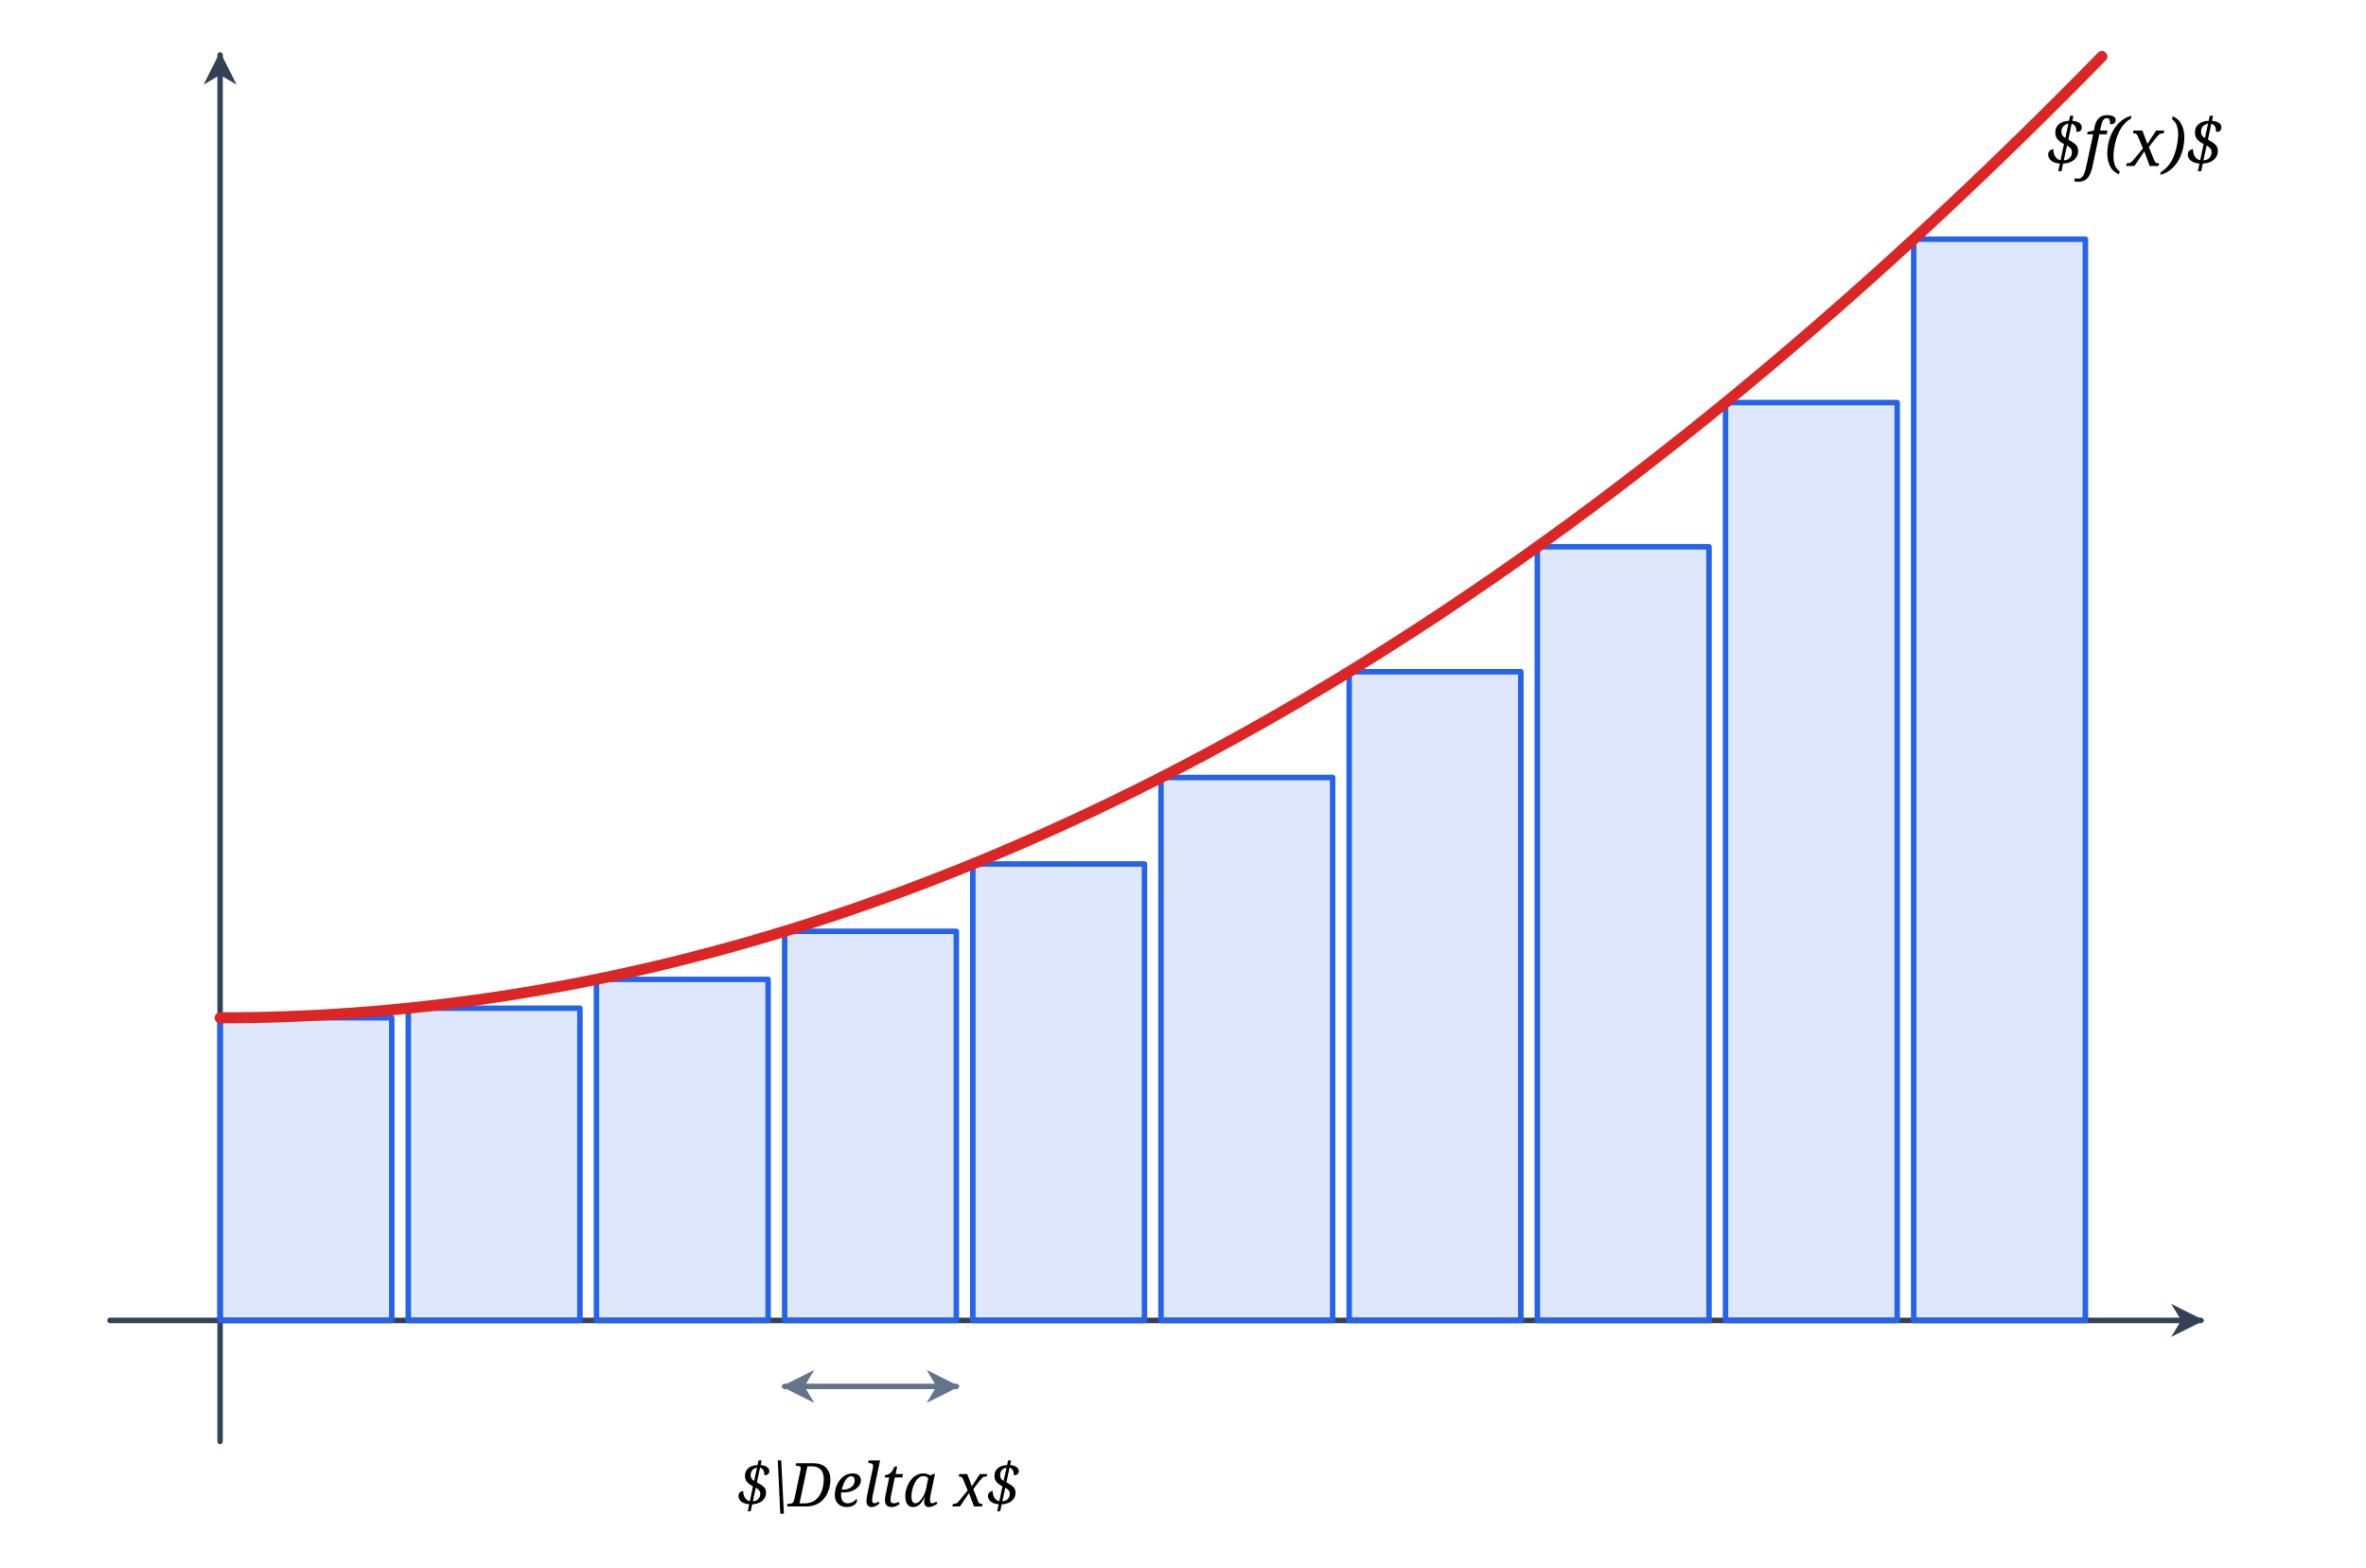
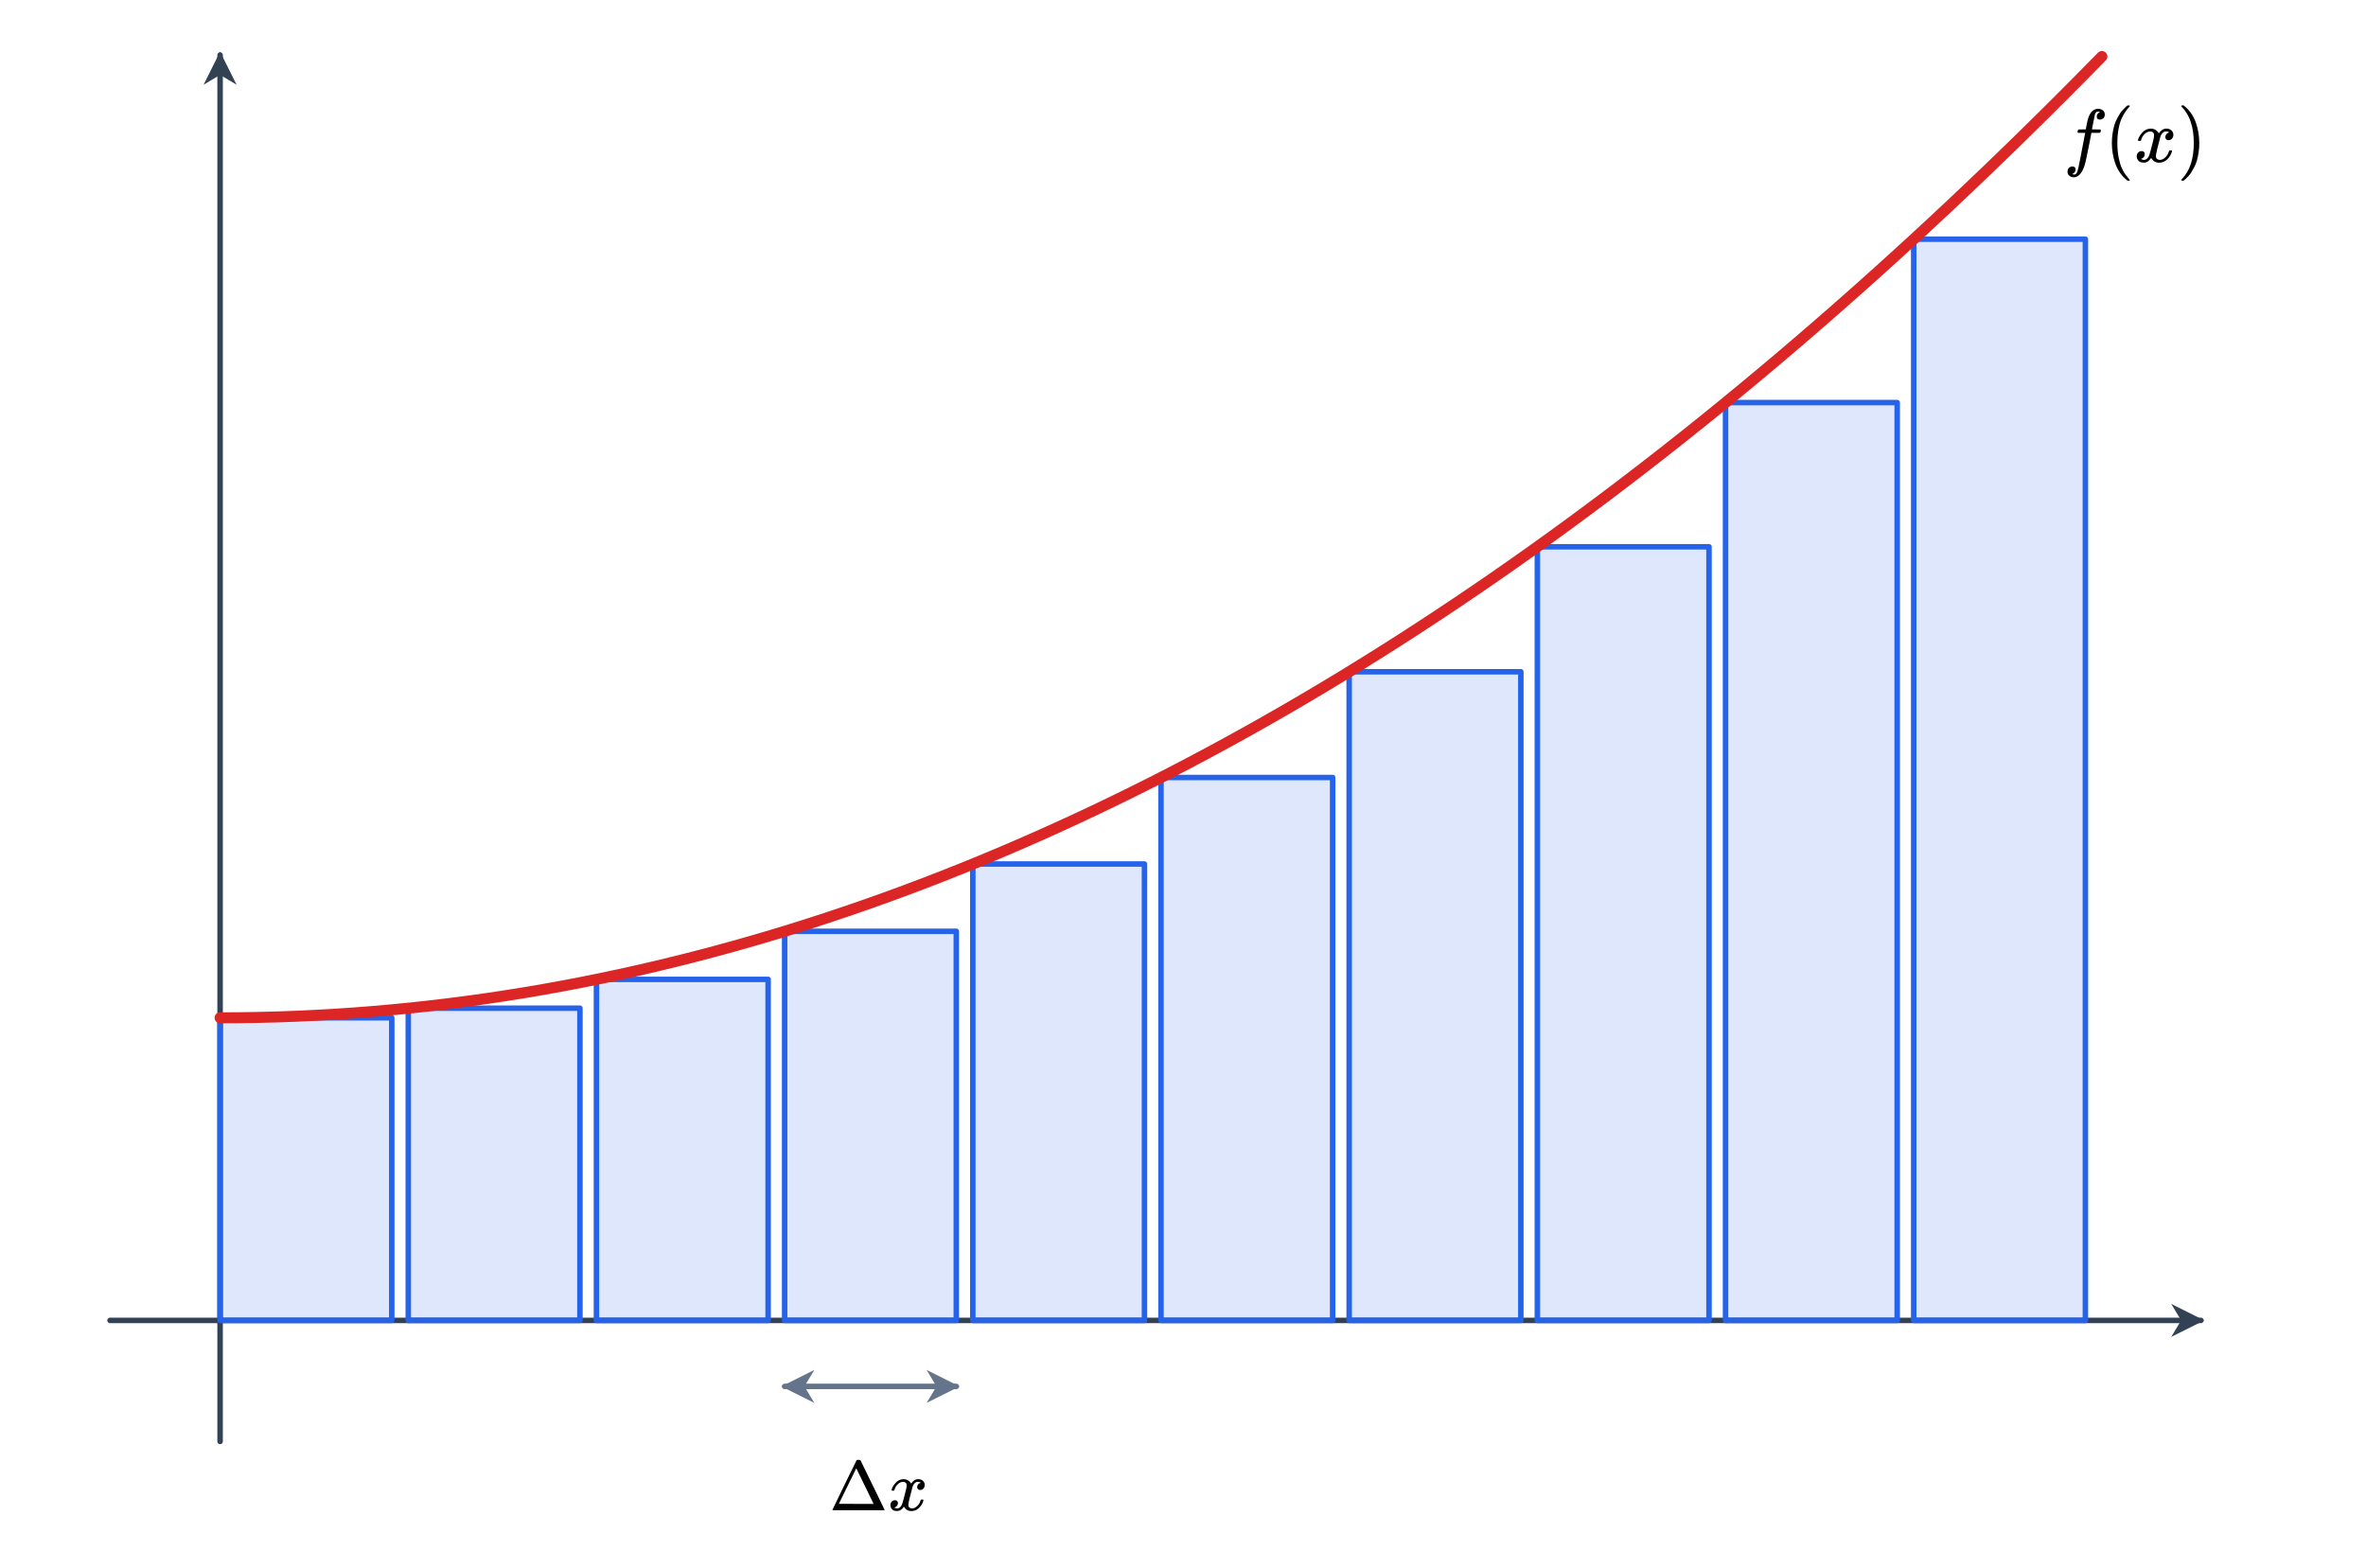
<svg xmlns="http://www.w3.org/2000/svg" width="430" height="285" viewBox="0 0 430 285">
  <defs>
    <marker markerWidth="6" markerHeight="6" viewBox="0 0 10 10" id="arrow-stealth-334155" refX="9" refY="5" orient="auto">
      <path d="M 0 0 L 10 5 L 0 10 L 3 5 z" fill="#334155" />
    </marker>
    <marker markerWidth="6" markerHeight="6" viewBox="0 0 10 10" id="arrow-stealth-64748b" refX="9" refY="5" orient="auto">
      <path d="M 0 0 L 10 5 L 0 10 L 3 5 z" fill="#64748b" />
    </marker>
    <marker markerWidth="6" markerHeight="6" viewBox="0 0 10 10" id="arrow-stealth-start-64748b" refX="1" refY="5" orient="auto">
      <path d="M 10 0 L 0 5 L 10 10 L 7 5 z" fill="#64748b" />
    </marker>
  </defs>
  <g>
    <path d="M 20 240 L 400 240" stroke="#334155" stroke-width="1" stroke-opacity="1" stroke-linecap="round" stroke-linejoin="round" fill="none" fill-opacity="1" opacity="1" marker-end="url(#arrow-stealth-334155)" />
  </g>
  <g>
    <path d="M 40 262 L 40 10" stroke="#334155" stroke-width="1" stroke-opacity="1" stroke-linecap="round" stroke-linejoin="round" fill="none" fill-opacity="1" opacity="1" marker-end="url(#arrow-stealth-334155)" />
  </g>
  <rect width="31.2" height="55" stroke="#2563eb" stroke-width="1" stroke-opacity="1" stroke-linecap="round" stroke-linejoin="round" fill="#2563eb" fill-opacity="0.15" opacity="1" x="40" y="185" />
  <rect width="31.2" height="56.747" stroke="#2563eb" stroke-width="1" stroke-opacity="1" stroke-linecap="round" stroke-linejoin="round" fill="#2563eb" fill-opacity="0.15" opacity="1" x="74.2" y="183.253" />
  <rect width="31.2" height="61.989" stroke="#2563eb" stroke-width="1" stroke-opacity="1" stroke-linecap="round" stroke-linejoin="round" fill="#2563eb" fill-opacity="0.15" opacity="1" x="108.4" y="178.011" />
  <rect width="31.2" height="70.725" stroke="#2563eb" stroke-width="1" stroke-opacity="1" stroke-linecap="round" stroke-linejoin="round" fill="#2563eb" fill-opacity="0.15" opacity="1" x="142.6" y="169.275" />
  <rect width="31.2" height="82.956" stroke="#2563eb" stroke-width="1" stroke-opacity="1" stroke-linecap="round" stroke-linejoin="round" fill="#2563eb" fill-opacity="0.15" opacity="1" x="176.8" y="157.044" />
  <rect width="31.2" height="98.681" stroke="#2563eb" stroke-width="1" stroke-opacity="1" stroke-linecap="round" stroke-linejoin="round" fill="#2563eb" fill-opacity="0.15" opacity="1" x="211" y="141.319" />
  <rect width="31.2" height="117.901" stroke="#2563eb" stroke-width="1" stroke-opacity="1" stroke-linecap="round" stroke-linejoin="round" fill="#2563eb" fill-opacity="0.15" opacity="1" x="245.2" y="122.099" />
  <rect width="31.2" height="140.615" stroke="#2563eb" stroke-width="1" stroke-opacity="1" stroke-linecap="round" stroke-linejoin="round" fill="#2563eb" fill-opacity="0.15" opacity="1" x="279.4" y="99.385" />
  <rect width="31.2" height="166.823" stroke="#2563eb" stroke-width="1" stroke-opacity="1" stroke-linecap="round" stroke-linejoin="round" fill="#2563eb" fill-opacity="0.15" opacity="1" x="313.6" y="73.177" />
  <rect width="31.2" height="196.526" stroke="#2563eb" stroke-width="1" stroke-opacity="1" stroke-linecap="round" stroke-linejoin="round" fill="#2563eb" fill-opacity="0.15" opacity="1" x="347.8" y="43.474" />
  <path d="M 40 185 L 43.455 184.982 L 46.909 184.929 L 50.364 184.84 L 53.818 184.715 L 57.273 184.554 L 60.727 184.358 L 64.182 184.126 L 67.636 183.859 L 71.091 183.556 L 74.545 183.217 L 78 182.843 L 81.455 182.433 L 84.909 181.987 L 88.364 181.506 L 91.818 180.989 L 95.273 180.436 L 98.727 179.848 L 102.182 179.224 L 105.636 178.564 L 109.091 177.869 L 112.545 177.138 L 116 176.372 L 119.455 175.569 L 122.909 174.732 L 126.364 173.858 L 129.818 172.949 L 133.273 172.004 L 136.727 171.024 L 140.182 170.007 L 143.636 168.956 L 147.091 167.868 L 150.545 166.745 L 154 165.586 L 157.455 164.392 L 160.909 163.162 L 164.364 161.896 L 167.818 160.595 L 171.273 159.258 L 174.727 157.885 L 178.182 156.477 L 181.636 155.033 L 185.091 153.553 L 188.545 152.038 L 192 150.487 L 195.455 148.9 L 198.909 147.278 L 202.364 145.62 L 205.818 143.926 L 209.273 142.197 L 212.727 140.432 L 216.182 138.632 L 219.636 136.795 L 223.091 134.924 L 226.545 133.016 L 230 131.073 L 233.455 129.094 L 236.909 127.08 L 240.364 125.029 L 243.818 122.944 L 247.273 120.822 L 250.727 118.665 L 254.182 116.472 L 257.636 114.244 L 261.091 111.98 L 264.545 109.68 L 268 107.345 L 271.455 104.974 L 274.909 102.567 L 278.364 100.125 L 281.818 97.647 L 285.273 95.133 L 288.727 92.584 L 292.182 89.999 L 295.636 87.378 L 299.091 84.722 L 302.545 82.03 L 306 79.303 L 309.455 76.54 L 312.909 73.741 L 316.364 70.906 L 319.818 68.036 L 323.273 65.13 L 326.727 62.189 L 330.182 59.212 L 333.636 56.199 L 337.091 53.15 L 340.545 50.066 L 344 46.946 L 347.455 43.791 L 350.909 40.6 L 354.364 37.373 L 357.818 34.111 L 361.273 30.813 L 364.727 27.479 L 368.182 24.11 L 371.636 20.705 L 375.091 17.264 L 378.545 13.788 L 382 10.276" stroke="#dc2626" stroke-width="2" stroke-opacity="1" stroke-linecap="round" stroke-linejoin="round" fill="none" fill-opacity="1" opacity="1" />
  <g>
    <path d="M 142.6 252 L 173.8 252" stroke="#64748b" stroke-width="1" stroke-opacity="1" stroke-linecap="round" stroke-linejoin="round" fill="none" fill-opacity="1" opacity="1" marker-end="url(#arrow-stealth-64748b)" marker-start="url(#arrow-stealth-start-64748b)" />
  </g>
-   <text text-anchor="middle" dominant-baseline="middle" x="159.7" y="270" font-family="serif" font-size="11" font-style="italic" fill="#000">$\Delta x$</text>
-   <text text-anchor="middle" dominant-baseline="middle" x="388" y="26" font-family="serif" font-size="12" font-style="italic" fill="#000">$f(x)$</text>
+   <svg x="150.7" y="265" width="18" height="10" overflow="visible">
+     <svg style="vertical-align: -0.025ex;" width="100%" height="100%" role="img" focusable="false" viewBox="0 -716 1405 727">
+       <g stroke="currentColor" fill="currentColor" stroke-width="0" transform="scale(1,-1)">
+         <g data-mml-node="math">
+           <g data-mml-node="mi">
+             <path data-c="394" d="M51 0Q46 4 46 7Q46 9 215 357T388 709Q391 716 416 716Q439 716 444 709Q447 705 616 357T786 7Q786 4 781 0H51ZM507 344L384 596L137 92L383 91H630Q630 93 507 344Z" />
+           </g>
+           <g data-mml-node="mi" transform="translate(833,0)">
+             <path data-c="1D465" d="M52 289Q59 331 106 386T222 442Q257 442 286 424T329 379Q371 442 430 442Q467 442 494 420T522 361Q522 332 508 314T481 292T458 288Q439 288 427 299T415 328Q415 374 465 391Q454 404 425 404Q412 404 406 402Q368 386 350 336Q290 115 290 78Q290 50 306 38T341 26Q378 26 414 59T463 140Q466 150 469 151T485 153H489Q504 153 504 145Q504 144 502 134Q486 77 440 33T333 -11Q263 -11 227 52Q186 -10 133 -10H127Q78 -10 57 16T35 71Q35 103 54 123T99 143Q142 143 142 101Q142 81 130 66T107 46T94 41L91 40Q91 39 97 36T113 29T132 26Q168 26 194 71Q203 87 217 139T245 247T261 313Q266 340 266 352Q266 380 251 392T217 404Q177 404 142 372T93 290Q91 281 88 280T72 278H58Q52 284 52 289Z" />
+           </g>
+         </g>
+       </g>
+     </svg>
+   </svg>
+   <svg x="375" y="19" width="26" height="14" overflow="visible">
+     <svg style="vertical-align: -0.566ex;" width="100%" height="100%" role="img" focusable="false" viewBox="0 -750 1900 1000">
+       <g stroke="currentColor" fill="currentColor" stroke-width="0" transform="scale(1,-1)">
+         <g data-mml-node="math">
+           <g data-mml-node="mi">
+             <path data-c="1D453" d="M118 -162Q120 -162 124 -164T135 -167T147 -168Q160 -168 171 -155T187 -126Q197 -99 221 27T267 267T289 382V385H242Q195 385 192 387Q188 390 188 397L195 425Q197 430 203 430T250 431Q298 431 298 432Q298 434 307 482T319 540Q356 705 465 705Q502 703 526 683T550 630Q550 594 529 578T487 561Q443 561 443 603Q443 622 454 636T478 657L487 662Q471 668 457 668Q445 668 434 658T419 630Q412 601 403 552T387 469T380 433Q380 431 435 431Q480 431 487 430T498 424Q499 420 496 407T491 391Q489 386 482 386T428 385H372L349 263Q301 15 282 -47Q255 -132 212 -173Q175 -205 139 -205Q107 -205 81 -186T55 -132Q55 -95 76 -78T118 -61Q162 -61 162 -103Q162 -122 151 -136T127 -157L118 -162Z" />
+           </g>
+           <g data-mml-node="mo" transform="translate(550,0)">
+             <path data-c="28" d="M94 250Q94 319 104 381T127 488T164 576T202 643T244 695T277 729T302 750H315H319Q333 750 333 741Q333 738 316 720T275 667T226 581T184 443T167 250T184 58T225 -81T274 -167T316 -220T333 -241Q333 -250 318 -250H315H302L274 -226Q180 -141 137 -14T94 250Z" />
+           </g>
+           <g data-mml-node="mi" transform="translate(939,0)">
+             <path data-c="1D465" d="M52 289Q59 331 106 386T222 442Q257 442 286 424T329 379Q371 442 430 442Q467 442 494 420T522 361Q522 332 508 314T481 292T458 288Q439 288 427 299T415 328Q415 374 465 391Q454 404 425 404Q412 404 406 402Q368 386 350 336Q290 115 290 78Q290 50 306 38T341 26Q378 26 414 59T463 140Q466 150 469 151T485 153H489Q504 153 504 145Q504 144 502 134Q486 77 440 33T333 -11Q263 -11 227 52Q186 -10 133 -10H127Q78 -10 57 16T35 71Q35 103 54 123T99 143Q142 143 142 101Q142 81 130 66T107 46T94 41L91 40Q91 39 97 36T113 29T132 26Q168 26 194 71Q203 87 217 139T245 247T261 313Q266 340 266 352Q266 380 251 392T217 404Q177 404 142 372T93 290Q91 281 88 280T72 278H58Q52 284 52 289Z" />
+           </g>
+           <g data-mml-node="mo" transform="translate(1511,0)">
+             <path data-c="29" d="M60 749L64 750Q69 750 74 750H86L114 726Q208 641 251 514T294 250Q294 182 284 119T261 12T224 -76T186 -143T145 -194T113 -227T90 -246Q87 -249 86 -250H74Q66 -250 63 -250T58 -247T55 -238Q56 -237 66 -225Q221 -64 221 250T66 725Q56 737 55 738Q55 746 60 749Z" />
+           </g>
+         </g>
+       </g>
+     </svg>
+   </svg>
</svg>
